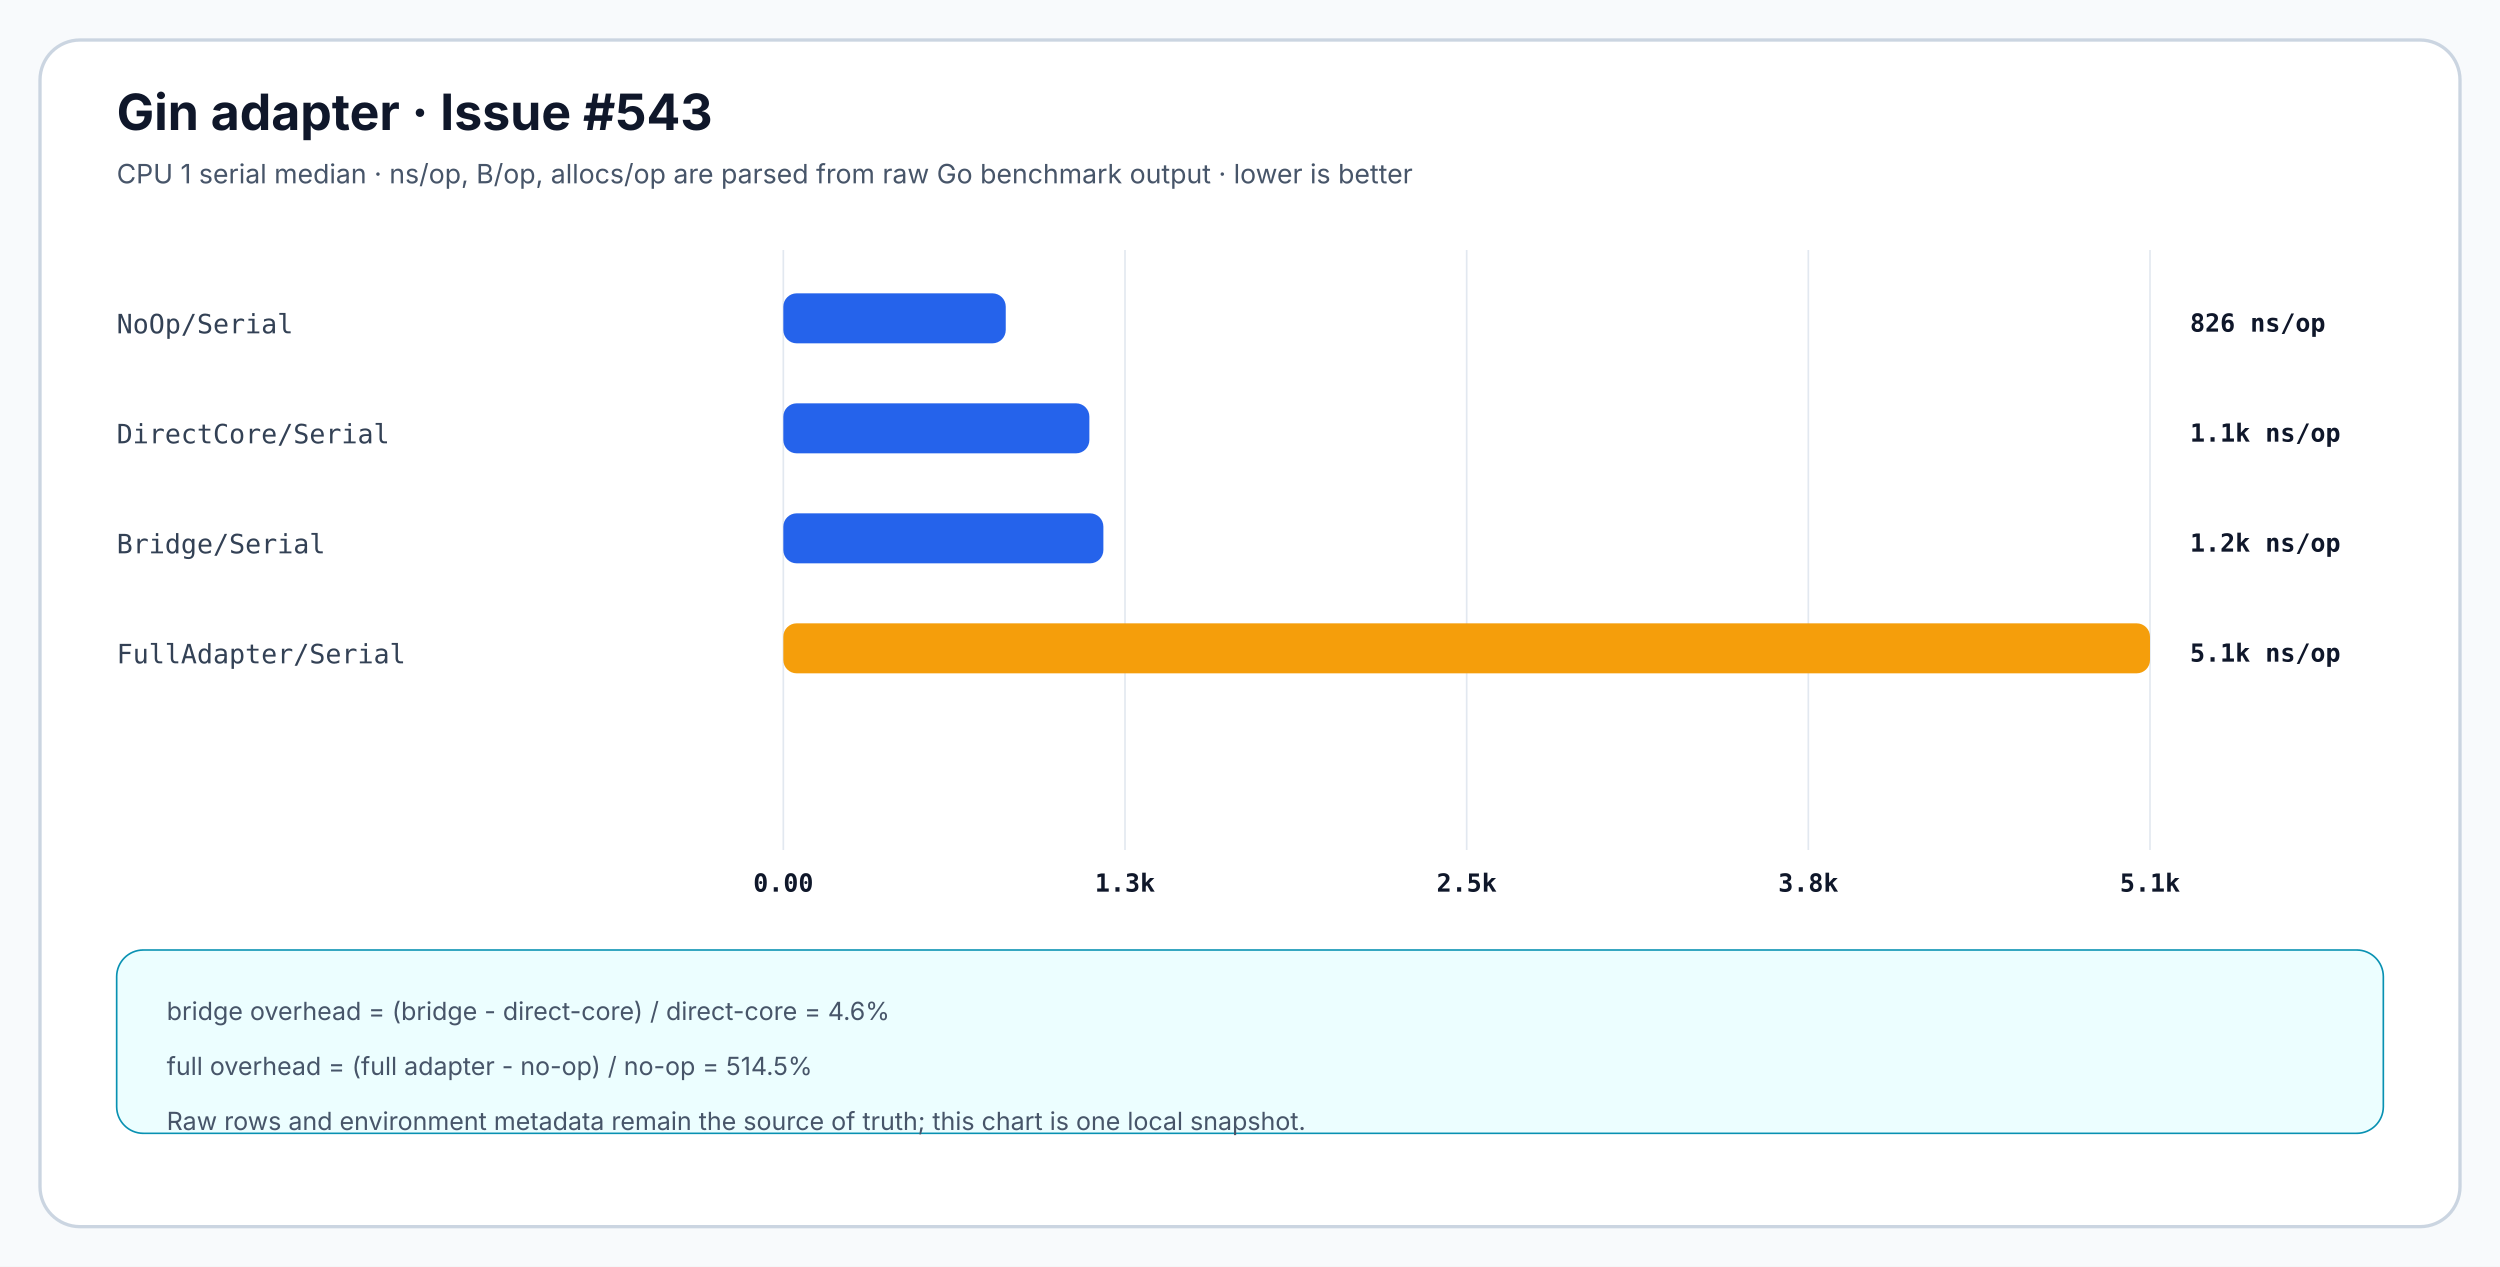
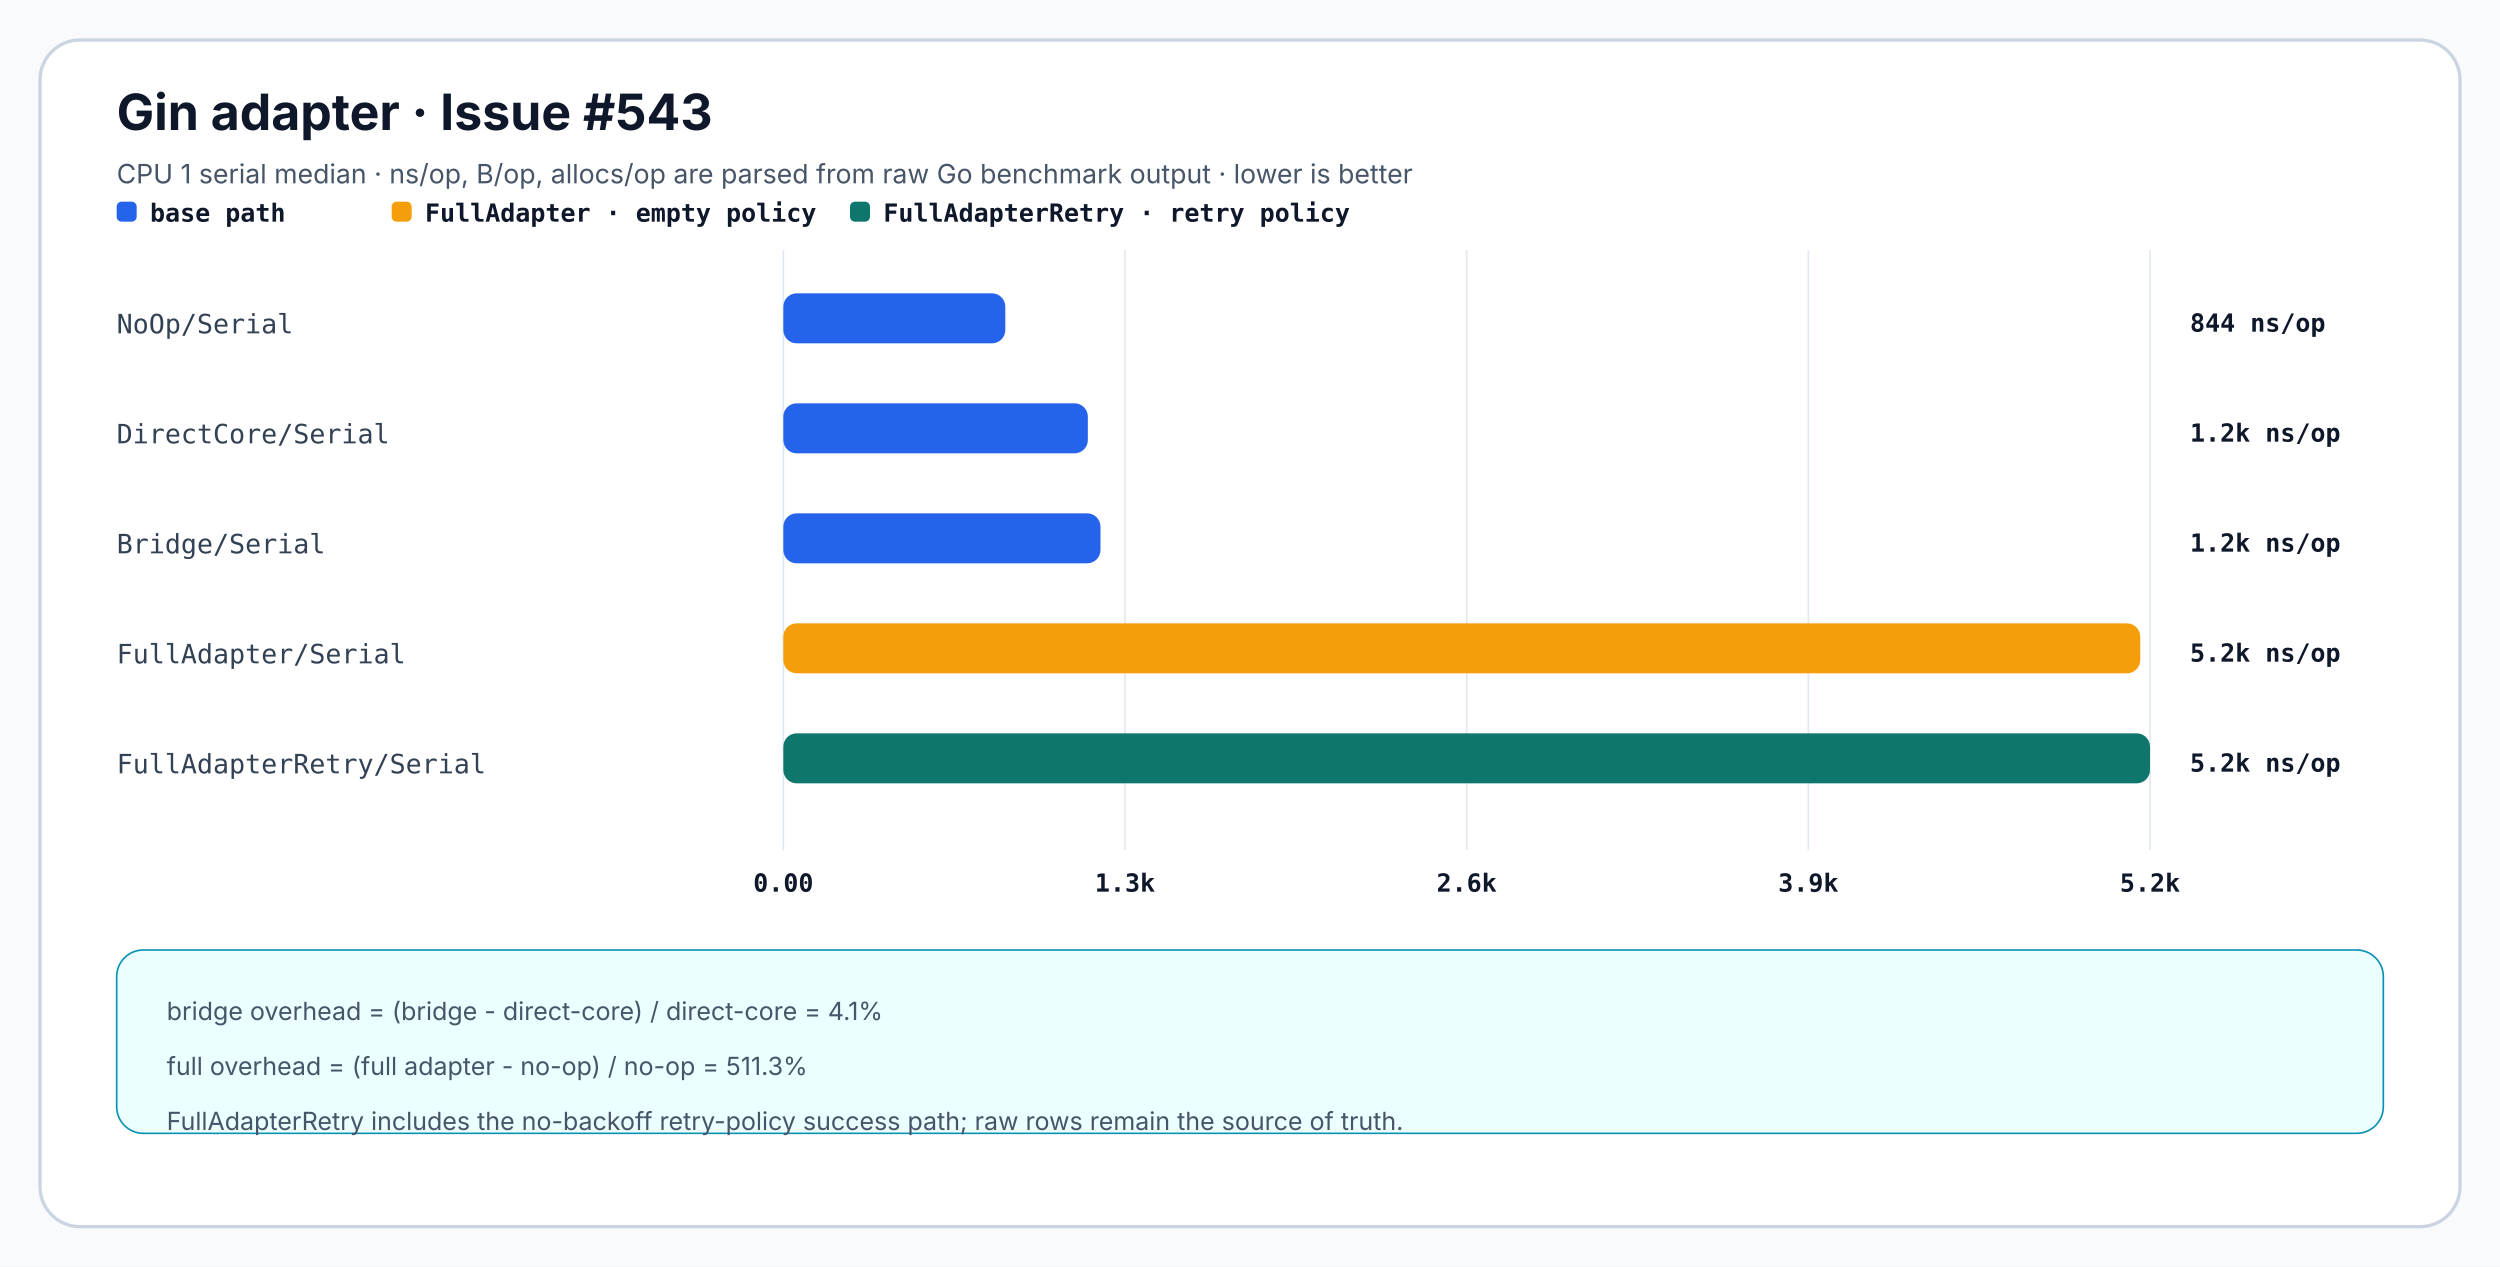
<svg xmlns="http://www.w3.org/2000/svg" width="1500" height="760" viewBox="0 0 1500 760" role="img" aria-labelledby="title desc">
  <defs>
    <style>.title{font:700 30px Inter,Arial,sans-serif;fill:#0F172A}.subtitle{font:16px Inter,Arial,sans-serif;fill:#475569}.label{font:16px ui-monospace,monospace;fill:#334155}.value{font:700 15px ui-monospace,monospace;fill:#0F172A}.note{font:15px Inter,Arial,sans-serif;fill:#475569}</style>
  </defs>
  <rect width="1500" height="760" fill="#F8FAFC" />
  <rect x="24" y="24" width="1452" height="712" rx="24" fill="#FFFFFF" stroke="#CBD5E1" stroke-width="2" />
  <text x="70" y="78" class="title">Gin adapter · Issue #543</text>
  <text x="70" y="110" class="subtitle">CPU 1 serial median · ns/op, B/op, allocs/op are parsed from raw Go benchmark output · lower is better</text>
+   <rect x="70" y="121" width="12" height="12" rx="3" fill="#2563EB" />
+   <text x="90" y="133" class="value">base path</text>
+   <rect x="235" y="121" width="12" height="12" rx="3" fill="#F59E0B" />
+   <text x="255" y="133" class="value">FullAdapter · empty policy</text>
+   <rect x="510" y="121" width="12" height="12" rx="3" fill="#0F766E" />
+   <text x="530" y="133" class="value">FullAdapterRetry · retry policy</text>
  <line x1="470" y1="150" x2="470" y2="510" stroke="#E2E8F0" />
  <text x="470" y="535" text-anchor="middle" class="value">0.00</text>
  <line x1="675" y1="150" x2="675" y2="510" stroke="#E2E8F0" />
  <text x="675" y="535" text-anchor="middle" class="value">1.3k</text>
  <line x1="880" y1="150" x2="880" y2="510" stroke="#E2E8F0" />
-   <text x="880" y="535" text-anchor="middle" class="value">2.5k</text>
+   <text x="880" y="535" text-anchor="middle" class="value">2.6k</text>
  <line x1="1085" y1="150" x2="1085" y2="510" stroke="#E2E8F0" />
-   <text x="1085" y="535" text-anchor="middle" class="value">3.8k</text>
+   <text x="1085" y="535" text-anchor="middle" class="value">3.9k</text>
  <line x1="1290" y1="150" x2="1290" y2="510" stroke="#E2E8F0" />
-   <text x="1290" y="535" text-anchor="middle" class="value">5.1k</text>
+   <text x="1290" y="535" text-anchor="middle" class="value">5.2k</text>
  <text x="70" y="200" class="label">NoOp/Serial</text>
-   <rect x="470" y="176" width="133.45" height="30" rx="8" fill="#2563EB" />
-   <text x="1314" y="199" class="value">826 ns/op</text>
+   <rect x="470" y="176" width="133.185" height="30" rx="8" fill="#2563EB" />
+   <text x="1314" y="199" class="value">844 ns/op</text>
  <text x="70" y="266" class="label">DirectCore/Serial</text>
-   <rect x="470" y="242" width="183.623" height="30" rx="8" fill="#2563EB" />
-   <text x="1314" y="265" class="value">1.1k ns/op</text>
+   <rect x="470" y="242" width="182.713" height="30" rx="8" fill="#2563EB" />
+   <text x="1314" y="265" class="value">1.2k ns/op</text>
  <text x="70" y="332" class="label">Bridge/Serial</text>
-   <rect x="470" y="308" width="192.028" height="30" rx="8" fill="#2563EB" />
+   <rect x="470" y="308" width="190.287" height="30" rx="8" fill="#2563EB" />
  <text x="1314" y="331" class="value">1.2k ns/op</text>
  <text x="70" y="398" class="label">FullAdapter/Serial</text>
-   <rect x="470" y="374" width="820" height="30" rx="8" fill="#F59E0B" />
-   <text x="1314" y="397" class="value">5.1k ns/op</text>
+   <rect x="470" y="374" width="814.162" height="30" rx="8" fill="#F59E0B" />
+   <text x="1314" y="397" class="value">5.2k ns/op</text>
+   <text x="70" y="464" class="label">FullAdapterRetry/Serial</text>
+   <rect x="470" y="440" width="820" height="30" rx="8" fill="#0F766E" />
+   <text x="1314" y="463" class="value">5.2k ns/op</text>
  <rect x="70" y="570" width="1360" height="110" rx="16" fill="#ECFEFF" stroke="#0891B2" />
-   <text x="100" y="612" class="note">bridge overhead = (bridge - direct-core) / direct-core = 4.6%</text>
-   <text x="100" y="645" class="note">full overhead = (full adapter - no-op) / no-op = 514.5%</text>
-   <text x="100" y="678" class="note">Raw rows and environment metadata remain the source of truth; this chart is one local snapshot.</text>
+   <text x="100" y="612" class="note">bridge overhead = (bridge - direct-core) / direct-core = 4.1%</text>
+   <text x="100" y="645" class="note">full overhead = (full adapter - no-op) / no-op = 511.3%</text>
+   <text x="100" y="678" class="note">FullAdapterRetry includes the no-backoff retry-policy success path; raw rows remain the source of truth.</text>
</svg>
